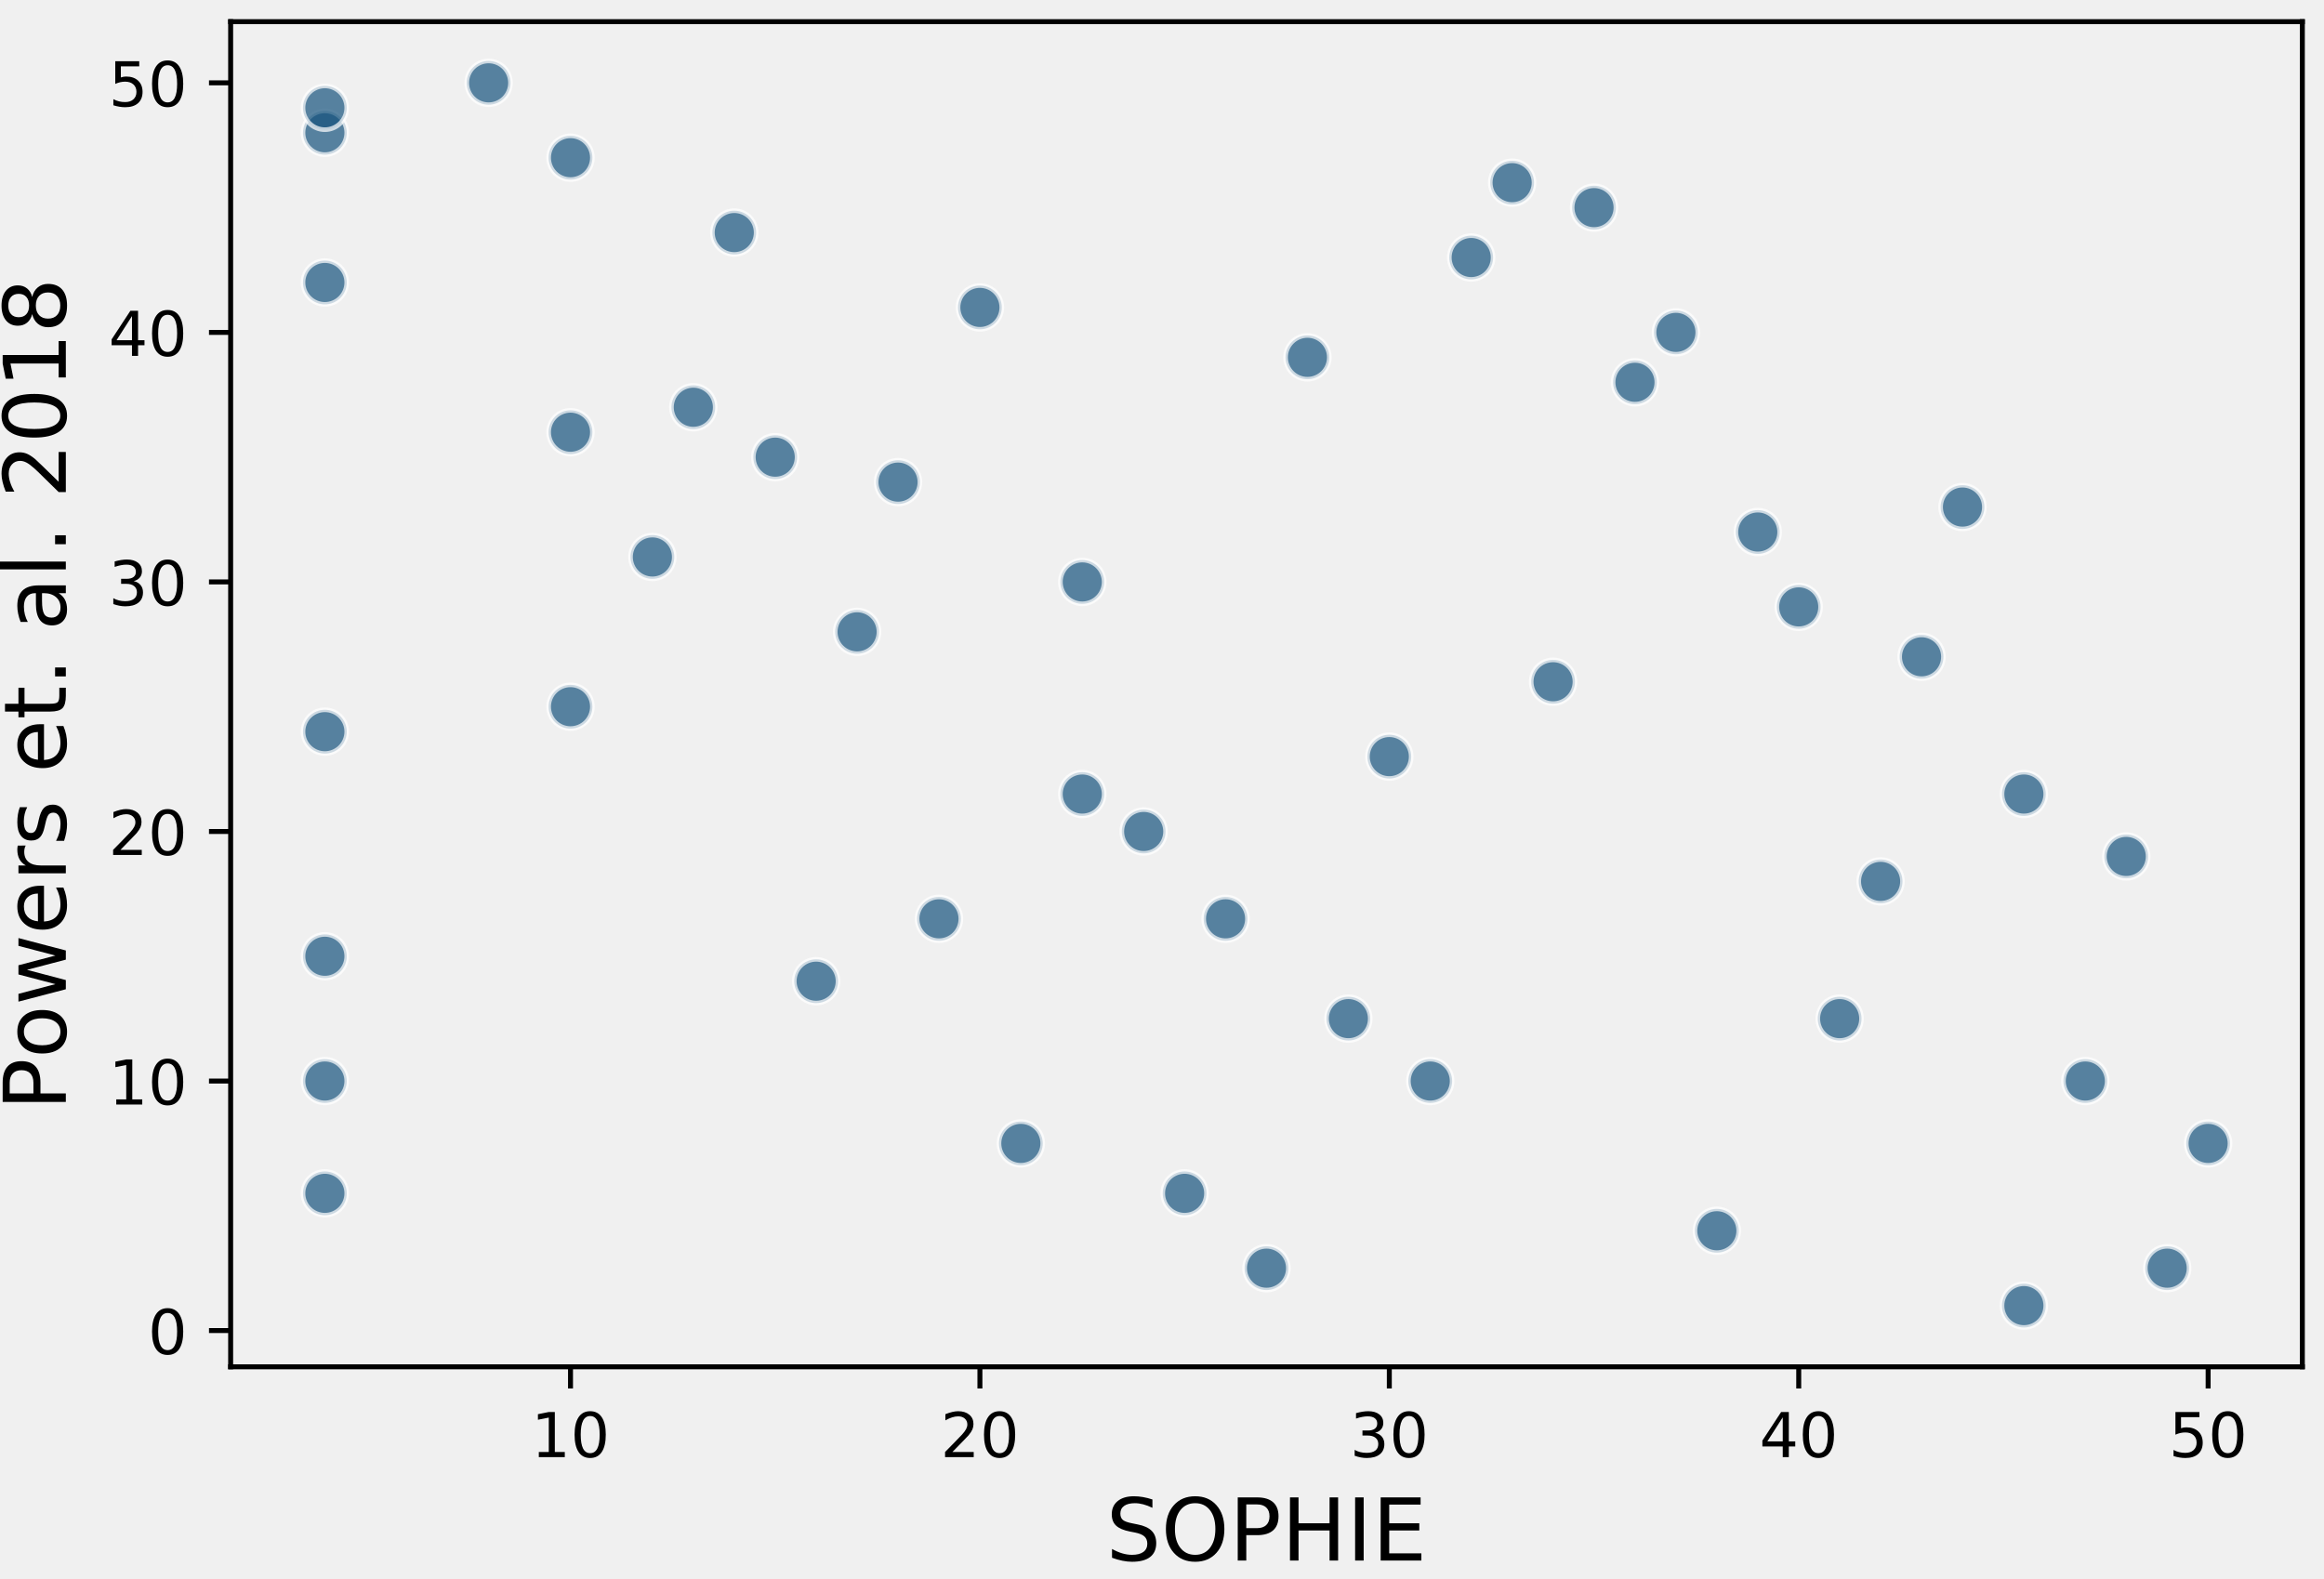
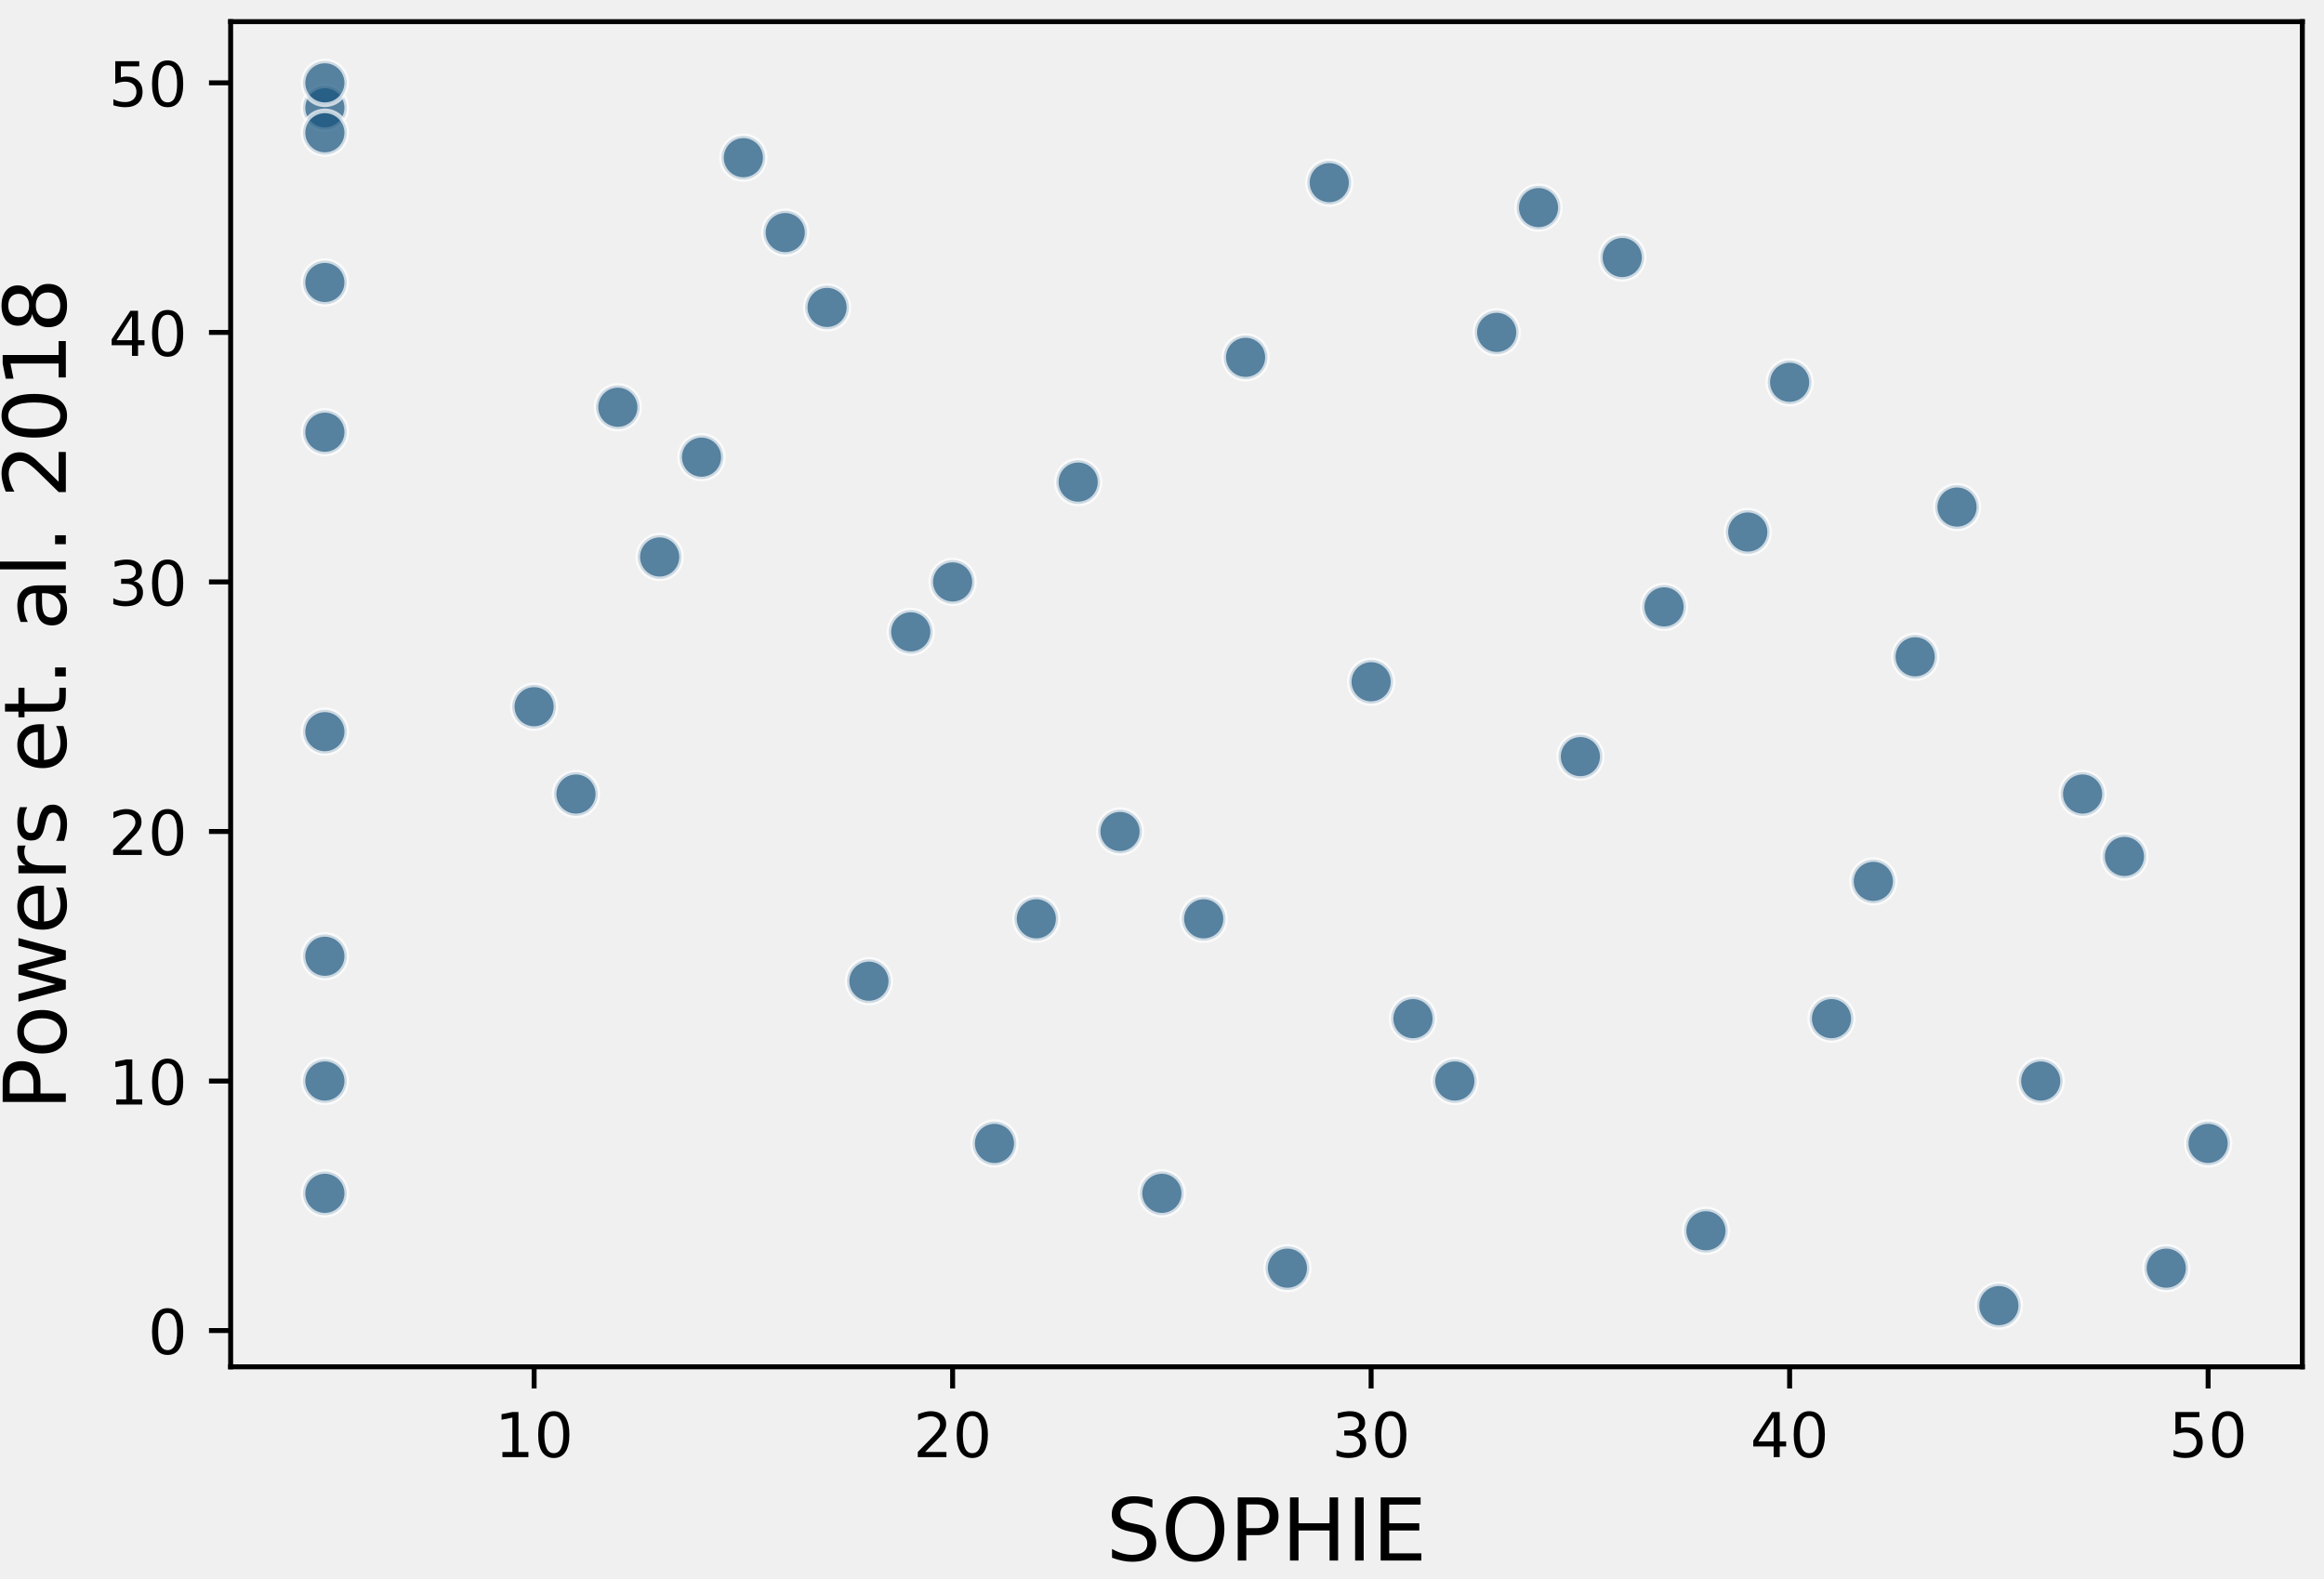
<svg xmlns="http://www.w3.org/2000/svg" xmlns:xlink="http://www.w3.org/1999/xlink" height="255.167pt" version="1.1" viewBox="0 0 375.574 255.167" width="375.574pt">
  <defs>
    <style type="text/css">
*{stroke-linecap:butt;stroke-linejoin:round;}
  </style>
  </defs>
  <g id="figure_1">
    <g id="patch_1">
      <path d="M 0 255.167  L 375.574 255.167  L 375.574 0  L 0 0  z " style="fill:none;" />
    </g>
    <g id="axes_1">
      <g id="patch_2">
        <path d="M 37.274 220.94  L 372.074 220.94  L 372.074 3.5  L 37.274 3.5  z " style="fill:none;" />
      </g>
      <g id="PathCollection_1">
        <defs>
-           <path d="M 0 3.536  C 0.938 3.536 1.837 3.163 2.5 2.5  C 3.163 1.837 3.536 0.938 3.536 0  C 3.536 -0.938 3.163 -1.837 2.5 -2.5  C 1.837 -3.163 0.938 -3.536 0 -3.536  C -0.938 -3.536 -1.837 -3.163 -2.5 -2.5  C -3.163 -1.837 -3.536 -0.938 -3.536 0  C -3.536 0.938 -3.163 1.837 -2.5 2.5  C -1.837 3.163 -0.938 3.536 0 3.536  z " id="mcd44631420" style="stroke:#ffffff;stroke-opacity:0.7;stroke-width:0.75;" />
+           <path d="M 0 3.536  C 0.938 3.536 1.837 3.163 2.5 2.5  C 3.163 1.837 3.536 0.938 3.536 0  C 3.536 -0.938 3.163 -1.837 2.5 -2.5  C 1.837 -3.163 0.938 -3.536 0 -3.536  C -0.938 -3.536 -1.837 -3.163 -2.5 -2.5  C -3.163 -1.837 -3.536 -0.938 -3.536 0  C -3.536 0.938 -3.163 1.837 -2.5 2.5  C -1.837 3.163 -0.938 3.536 0 3.536  z " id="m83c91ac71d" style="stroke:#ffffff;stroke-opacity:0.7;stroke-width:0.75;" />
        </defs>
-         <g clip-path="url(#p32f33449b8)">
-           <use style="fill:#15527d;fill-opacity:0.7;stroke:#ffffff;stroke-opacity:0.7;stroke-width:0.75;" x="158.361" xlink:href="#mcd44631420" y="49.695" />
-           <use style="fill:#15527d;fill-opacity:0.7;stroke:#ffffff;stroke-opacity:0.7;stroke-width:0.75;" x="211.291" xlink:href="#mcd44631420" y="57.763" />
-           <use style="fill:#15527d;fill-opacity:0.7;stroke:#ffffff;stroke-opacity:0.7;stroke-width:0.75;" x="52.5" xlink:href="#mcd44631420" y="21.459" />
-           <use style="fill:#15527d;fill-opacity:0.7;stroke:#ffffff;stroke-opacity:0.7;stroke-width:0.75;" x="244.372" xlink:href="#mcd44631420" y="29.526" />
-           <use style="fill:#15527d;fill-opacity:0.7;stroke:#ffffff;stroke-opacity:0.7;stroke-width:0.75;" x="191.442" xlink:href="#mcd44631420" y="192.897" />
-           <use style="fill:#15527d;fill-opacity:0.7;stroke:#ffffff;stroke-opacity:0.7;stroke-width:0.75;" x="131.895" xlink:href="#mcd44631420" y="158.609" />
-           <use style="fill:#15527d;fill-opacity:0.7;stroke:#ffffff;stroke-opacity:0.7;stroke-width:0.75;" x="52.5" xlink:href="#mcd44631420" y="45.662" />
-           <use style="fill:#15527d;fill-opacity:0.7;stroke:#ffffff;stroke-opacity:0.7;stroke-width:0.75;" x="277.453" xlink:href="#mcd44631420" y="198.948" />
-           <use style="fill:#15527d;fill-opacity:0.7;stroke:#ffffff;stroke-opacity:0.7;stroke-width:0.75;" x="327.075" xlink:href="#mcd44631420" y="211.049" />
-           <use style="fill:#15527d;fill-opacity:0.7;stroke:#ffffff;stroke-opacity:0.7;stroke-width:0.75;" x="164.977" xlink:href="#mcd44631420" y="184.829" />
-           <use style="fill:#15527d;fill-opacity:0.7;stroke:#ffffff;stroke-opacity:0.7;stroke-width:0.75;" x="284.07" xlink:href="#mcd44631420" y="86" />
-           <use style="fill:#15527d;fill-opacity:0.7;stroke:#ffffff;stroke-opacity:0.7;stroke-width:0.75;" x="264.221" xlink:href="#mcd44631420" y="61.797" />
-           <use style="fill:#15527d;fill-opacity:0.7;stroke:#ffffff;stroke-opacity:0.7;stroke-width:0.75;" x="52.5" xlink:href="#mcd44631420" y="17.425" />
-           <use style="fill:#15527d;fill-opacity:0.7;stroke:#ffffff;stroke-opacity:0.7;stroke-width:0.75;" x="250.988" xlink:href="#mcd44631420" y="110.203" />
-           <use style="fill:#15527d;fill-opacity:0.7;stroke:#ffffff;stroke-opacity:0.7;stroke-width:0.75;" x="231.139" xlink:href="#mcd44631420" y="174.745" />
-           <use style="fill:#15527d;fill-opacity:0.7;stroke:#ffffff;stroke-opacity:0.7;stroke-width:0.75;" x="224.523" xlink:href="#mcd44631420" y="122.305" />
-           <use style="fill:#15527d;fill-opacity:0.7;stroke:#ffffff;stroke-opacity:0.7;stroke-width:0.75;" x="337" xlink:href="#mcd44631420" y="174.745" />
-           <use style="fill:#15527d;fill-opacity:0.7;stroke:#ffffff;stroke-opacity:0.7;stroke-width:0.75;" x="303.918" xlink:href="#mcd44631420" y="142.474" />
-           <use style="fill:#15527d;fill-opacity:0.7;stroke:#ffffff;stroke-opacity:0.7;stroke-width:0.75;" x="105.43" xlink:href="#mcd44631420" y="90.034" />
-           <use style="fill:#15527d;fill-opacity:0.7;stroke:#ffffff;stroke-opacity:0.7;stroke-width:0.75;" x="310.535" xlink:href="#mcd44631420" y="106.169" />
-           <use style="fill:#15527d;fill-opacity:0.7;stroke:#ffffff;stroke-opacity:0.7;stroke-width:0.75;" x="92.198" xlink:href="#mcd44631420" y="114.237" />
-           <use style="fill:#15527d;fill-opacity:0.7;stroke:#ffffff;stroke-opacity:0.7;stroke-width:0.75;" x="52.5" xlink:href="#mcd44631420" y="192.897" />
-           <use style="fill:#15527d;fill-opacity:0.7;stroke:#ffffff;stroke-opacity:0.7;stroke-width:0.75;" x="174.901" xlink:href="#mcd44631420" y="94.068" />
-           <use style="fill:#15527d;fill-opacity:0.7;stroke:#ffffff;stroke-opacity:0.7;stroke-width:0.75;" x="270.837" xlink:href="#mcd44631420" y="53.729" />
-           <use style="fill:#15527d;fill-opacity:0.7;stroke:#ffffff;stroke-opacity:0.7;stroke-width:0.75;" x="204.674" xlink:href="#mcd44631420" y="204.998" />
-           <use style="fill:#15527d;fill-opacity:0.7;stroke:#ffffff;stroke-opacity:0.7;stroke-width:0.75;" x="52.5" xlink:href="#mcd44631420" y="154.575" />
-           <use style="fill:#15527d;fill-opacity:0.7;stroke:#ffffff;stroke-opacity:0.7;stroke-width:0.75;" x="52.5" xlink:href="#mcd44631420" y="118.271" />
-           <use style="fill:#15527d;fill-opacity:0.7;stroke:#ffffff;stroke-opacity:0.7;stroke-width:0.75;" x="343.616" xlink:href="#mcd44631420" y="138.44" />
-           <use style="fill:#15527d;fill-opacity:0.7;stroke:#ffffff;stroke-opacity:0.7;stroke-width:0.75;" x="112.047" xlink:href="#mcd44631420" y="65.831" />
-           <use style="fill:#15527d;fill-opacity:0.7;stroke:#ffffff;stroke-opacity:0.7;stroke-width:0.75;" x="297.302" xlink:href="#mcd44631420" y="164.66" />
-           <use style="fill:#15527d;fill-opacity:0.7;stroke:#ffffff;stroke-opacity:0.7;stroke-width:0.75;" x="327.075" xlink:href="#mcd44631420" y="128.355" />
-           <use style="fill:#15527d;fill-opacity:0.7;stroke:#ffffff;stroke-opacity:0.7;stroke-width:0.75;" x="151.744" xlink:href="#mcd44631420" y="148.525" />
-           <use style="fill:#15527d;fill-opacity:0.7;stroke:#ffffff;stroke-opacity:0.7;stroke-width:0.75;" x="237.756" xlink:href="#mcd44631420" y="41.628" />
-           <use style="fill:#15527d;fill-opacity:0.7;stroke:#ffffff;stroke-opacity:0.7;stroke-width:0.75;" x="350.232" xlink:href="#mcd44631420" y="204.998" />
-           <use style="fill:#15527d;fill-opacity:0.7;stroke:#ffffff;stroke-opacity:0.7;stroke-width:0.75;" x="138.512" xlink:href="#mcd44631420" y="102.135" />
-           <use style="fill:#15527d;fill-opacity:0.7;stroke:#ffffff;stroke-opacity:0.7;stroke-width:0.75;" x="174.901" xlink:href="#mcd44631420" y="128.355" />
-           <use style="fill:#15527d;fill-opacity:0.7;stroke:#ffffff;stroke-opacity:0.7;stroke-width:0.75;" x="356.849" xlink:href="#mcd44631420" y="184.829" />
-           <use style="fill:#15527d;fill-opacity:0.7;stroke:#ffffff;stroke-opacity:0.7;stroke-width:0.75;" x="52.5" xlink:href="#mcd44631420" y="174.745" />
-           <use style="fill:#15527d;fill-opacity:0.7;stroke:#ffffff;stroke-opacity:0.7;stroke-width:0.75;" x="125.279" xlink:href="#mcd44631420" y="73.898" />
-           <use style="fill:#15527d;fill-opacity:0.7;stroke:#ffffff;stroke-opacity:0.7;stroke-width:0.75;" x="290.686" xlink:href="#mcd44631420" y="98.102" />
-           <use style="fill:#15527d;fill-opacity:0.7;stroke:#ffffff;stroke-opacity:0.7;stroke-width:0.75;" x="198.058" xlink:href="#mcd44631420" y="148.525" />
-           <use style="fill:#15527d;fill-opacity:0.7;stroke:#ffffff;stroke-opacity:0.7;stroke-width:0.75;" x="145.128" xlink:href="#mcd44631420" y="77.932" />
-           <use style="fill:#15527d;fill-opacity:0.7;stroke:#ffffff;stroke-opacity:0.7;stroke-width:0.75;" x="92.198" xlink:href="#mcd44631420" y="25.492" />
-           <use style="fill:#15527d;fill-opacity:0.7;stroke:#ffffff;stroke-opacity:0.7;stroke-width:0.75;" x="184.826" xlink:href="#mcd44631420" y="134.406" />
-           <use style="fill:#15527d;fill-opacity:0.7;stroke:#ffffff;stroke-opacity:0.7;stroke-width:0.75;" x="217.907" xlink:href="#mcd44631420" y="164.66" />
-           <use style="fill:#15527d;fill-opacity:0.7;stroke:#ffffff;stroke-opacity:0.7;stroke-width:0.75;" x="92.198" xlink:href="#mcd44631420" y="69.865" />
-           <use style="fill:#15527d;fill-opacity:0.7;stroke:#ffffff;stroke-opacity:0.7;stroke-width:0.75;" x="118.663" xlink:href="#mcd44631420" y="37.594" />
-           <use style="fill:#15527d;fill-opacity:0.7;stroke:#ffffff;stroke-opacity:0.7;stroke-width:0.75;" x="317.151" xlink:href="#mcd44631420" y="81.966" />
-           <use style="fill:#15527d;fill-opacity:0.7;stroke:#ffffff;stroke-opacity:0.7;stroke-width:0.75;" x="78.965" xlink:href="#mcd44631420" y="13.391" />
-           <use style="fill:#15527d;fill-opacity:0.7;stroke:#ffffff;stroke-opacity:0.7;stroke-width:0.75;" x="257.605" xlink:href="#mcd44631420" y="33.56" />
+         <g clip-path="url(#pe8de356378)">
+           <use style="fill:#15527d;fill-opacity:0.7;stroke:#ffffff;stroke-opacity:0.7;stroke-width:0.75;" x="113.37" xlink:href="#m83c91ac71d" y="73.898" />
+           <use style="fill:#15527d;fill-opacity:0.7;stroke:#ffffff;stroke-opacity:0.7;stroke-width:0.75;" x="262.162" xlink:href="#m83c91ac71d" y="41.628" />
+           <use style="fill:#15527d;fill-opacity:0.7;stroke:#ffffff;stroke-opacity:0.7;stroke-width:0.75;" x="52.5" xlink:href="#m83c91ac71d" y="154.575" />
+           <use style="fill:#15527d;fill-opacity:0.7;stroke:#ffffff;stroke-opacity:0.7;stroke-width:0.75;" x="356.848" xlink:href="#m83c91ac71d" y="184.829" />
+           <use style="fill:#15527d;fill-opacity:0.7;stroke:#ffffff;stroke-opacity:0.7;stroke-width:0.75;" x="194.529" xlink:href="#m83c91ac71d" y="148.525" />
+           <use style="fill:#15527d;fill-opacity:0.7;stroke:#ffffff;stroke-opacity:0.7;stroke-width:0.75;" x="316.269" xlink:href="#m83c91ac71d" y="81.966" />
+           <use style="fill:#15527d;fill-opacity:0.7;stroke:#ffffff;stroke-opacity:0.7;stroke-width:0.75;" x="309.505" xlink:href="#m83c91ac71d" y="106.169" />
+           <use style="fill:#15527d;fill-opacity:0.7;stroke:#ffffff;stroke-opacity:0.7;stroke-width:0.75;" x="52.5" xlink:href="#m83c91ac71d" y="17.425" />
+           <use style="fill:#15527d;fill-opacity:0.7;stroke:#ffffff;stroke-opacity:0.7;stroke-width:0.75;" x="235.109" xlink:href="#m83c91ac71d" y="174.745" />
+           <use style="fill:#15527d;fill-opacity:0.7;stroke:#ffffff;stroke-opacity:0.7;stroke-width:0.75;" x="208.056" xlink:href="#m83c91ac71d" y="204.998" />
+           <use style="fill:#15527d;fill-opacity:0.7;stroke:#ffffff;stroke-opacity:0.7;stroke-width:0.75;" x="133.66" xlink:href="#m83c91ac71d" y="49.695" />
+           <use style="fill:#15527d;fill-opacity:0.7;stroke:#ffffff;stroke-opacity:0.7;stroke-width:0.75;" x="167.476" xlink:href="#m83c91ac71d" y="148.525" />
+           <use style="fill:#15527d;fill-opacity:0.7;stroke:#ffffff;stroke-opacity:0.7;stroke-width:0.75;" x="52.5" xlink:href="#m83c91ac71d" y="192.897" />
+           <use style="fill:#15527d;fill-opacity:0.7;stroke:#ffffff;stroke-opacity:0.7;stroke-width:0.75;" x="228.346" xlink:href="#m83c91ac71d" y="164.66" />
+           <use style="fill:#15527d;fill-opacity:0.7;stroke:#ffffff;stroke-opacity:0.7;stroke-width:0.75;" x="187.766" xlink:href="#m83c91ac71d" y="192.897" />
+           <use style="fill:#15527d;fill-opacity:0.7;stroke:#ffffff;stroke-opacity:0.7;stroke-width:0.75;" x="221.583" xlink:href="#m83c91ac71d" y="110.203" />
+           <use style="fill:#15527d;fill-opacity:0.7;stroke:#ffffff;stroke-opacity:0.7;stroke-width:0.75;" x="289.215" xlink:href="#m83c91ac71d" y="61.797" />
+           <use style="fill:#15527d;fill-opacity:0.7;stroke:#ffffff;stroke-opacity:0.7;stroke-width:0.75;" x="147.186" xlink:href="#m83c91ac71d" y="102.135" />
+           <use style="fill:#15527d;fill-opacity:0.7;stroke:#ffffff;stroke-opacity:0.7;stroke-width:0.75;" x="248.636" xlink:href="#m83c91ac71d" y="33.56" />
+           <use style="fill:#15527d;fill-opacity:0.7;stroke:#ffffff;stroke-opacity:0.7;stroke-width:0.75;" x="343.322" xlink:href="#m83c91ac71d" y="138.44" />
+           <use style="fill:#15527d;fill-opacity:0.7;stroke:#ffffff;stroke-opacity:0.7;stroke-width:0.75;" x="350.085" xlink:href="#m83c91ac71d" y="204.998" />
+           <use style="fill:#15527d;fill-opacity:0.7;stroke:#ffffff;stroke-opacity:0.7;stroke-width:0.75;" x="302.742" xlink:href="#m83c91ac71d" y="142.474" />
+           <use style="fill:#15527d;fill-opacity:0.7;stroke:#ffffff;stroke-opacity:0.7;stroke-width:0.75;" x="336.558" xlink:href="#m83c91ac71d" y="128.355" />
+           <use style="fill:#15527d;fill-opacity:0.7;stroke:#ffffff;stroke-opacity:0.7;stroke-width:0.75;" x="52.5" xlink:href="#m83c91ac71d" y="45.662" />
+           <use style="fill:#15527d;fill-opacity:0.7;stroke:#ffffff;stroke-opacity:0.7;stroke-width:0.75;" x="52.5" xlink:href="#m83c91ac71d" y="69.865" />
+           <use style="fill:#15527d;fill-opacity:0.7;stroke:#ffffff;stroke-opacity:0.7;stroke-width:0.75;" x="323.032" xlink:href="#m83c91ac71d" y="211.049" />
+           <use style="fill:#15527d;fill-opacity:0.7;stroke:#ffffff;stroke-opacity:0.7;stroke-width:0.75;" x="329.795" xlink:href="#m83c91ac71d" y="174.745" />
+           <use style="fill:#15527d;fill-opacity:0.7;stroke:#ffffff;stroke-opacity:0.7;stroke-width:0.75;" x="120.133" xlink:href="#m83c91ac71d" y="25.492" />
+           <use style="fill:#15527d;fill-opacity:0.7;stroke:#ffffff;stroke-opacity:0.7;stroke-width:0.75;" x="52.5" xlink:href="#m83c91ac71d" y="21.459" />
+           <use style="fill:#15527d;fill-opacity:0.7;stroke:#ffffff;stroke-opacity:0.7;stroke-width:0.75;" x="181.003" xlink:href="#m83c91ac71d" y="134.406" />
+           <use style="fill:#15527d;fill-opacity:0.7;stroke:#ffffff;stroke-opacity:0.7;stroke-width:0.75;" x="268.926" xlink:href="#m83c91ac71d" y="98.102" />
+           <use style="fill:#15527d;fill-opacity:0.7;stroke:#ffffff;stroke-opacity:0.7;stroke-width:0.75;" x="174.24" xlink:href="#m83c91ac71d" y="77.932" />
+           <use style="fill:#15527d;fill-opacity:0.7;stroke:#ffffff;stroke-opacity:0.7;stroke-width:0.75;" x="255.399" xlink:href="#m83c91ac71d" y="122.305" />
+           <use style="fill:#15527d;fill-opacity:0.7;stroke:#ffffff;stroke-opacity:0.7;stroke-width:0.75;" x="52.5" xlink:href="#m83c91ac71d" y="174.745" />
+           <use style="fill:#15527d;fill-opacity:0.7;stroke:#ffffff;stroke-opacity:0.7;stroke-width:0.75;" x="106.607" xlink:href="#m83c91ac71d" y="90.034" />
+           <use style="fill:#15527d;fill-opacity:0.7;stroke:#ffffff;stroke-opacity:0.7;stroke-width:0.75;" x="52.5" xlink:href="#m83c91ac71d" y="118.271" />
+           <use style="fill:#15527d;fill-opacity:0.7;stroke:#ffffff;stroke-opacity:0.7;stroke-width:0.75;" x="153.95" xlink:href="#m83c91ac71d" y="94.068" />
+           <use style="fill:#15527d;fill-opacity:0.7;stroke:#ffffff;stroke-opacity:0.7;stroke-width:0.75;" x="214.819" xlink:href="#m83c91ac71d" y="29.526" />
+           <use style="fill:#15527d;fill-opacity:0.7;stroke:#ffffff;stroke-opacity:0.7;stroke-width:0.75;" x="282.452" xlink:href="#m83c91ac71d" y="86" />
+           <use style="fill:#15527d;fill-opacity:0.7;stroke:#ffffff;stroke-opacity:0.7;stroke-width:0.75;" x="140.423" xlink:href="#m83c91ac71d" y="158.609" />
+           <use style="fill:#15527d;fill-opacity:0.7;stroke:#ffffff;stroke-opacity:0.7;stroke-width:0.75;" x="295.979" xlink:href="#m83c91ac71d" y="164.66" />
+           <use style="fill:#15527d;fill-opacity:0.7;stroke:#ffffff;stroke-opacity:0.7;stroke-width:0.75;" x="86.317" xlink:href="#m83c91ac71d" y="114.237" />
+           <use style="fill:#15527d;fill-opacity:0.7;stroke:#ffffff;stroke-opacity:0.7;stroke-width:0.75;" x="201.293" xlink:href="#m83c91ac71d" y="57.763" />
+           <use style="fill:#15527d;fill-opacity:0.7;stroke:#ffffff;stroke-opacity:0.7;stroke-width:0.75;" x="275.689" xlink:href="#m83c91ac71d" y="198.948" />
+           <use style="fill:#15527d;fill-opacity:0.7;stroke:#ffffff;stroke-opacity:0.7;stroke-width:0.75;" x="99.843" xlink:href="#m83c91ac71d" y="65.831" />
+           <use style="fill:#15527d;fill-opacity:0.7;stroke:#ffffff;stroke-opacity:0.7;stroke-width:0.75;" x="126.897" xlink:href="#m83c91ac71d" y="37.594" />
+           <use style="fill:#15527d;fill-opacity:0.7;stroke:#ffffff;stroke-opacity:0.7;stroke-width:0.75;" x="93.08" xlink:href="#m83c91ac71d" y="128.355" />
+           <use style="fill:#15527d;fill-opacity:0.7;stroke:#ffffff;stroke-opacity:0.7;stroke-width:0.75;" x="241.872" xlink:href="#m83c91ac71d" y="53.729" />
+           <use style="fill:#15527d;fill-opacity:0.7;stroke:#ffffff;stroke-opacity:0.7;stroke-width:0.75;" x="52.5" xlink:href="#m83c91ac71d" y="13.391" />
+           <use style="fill:#15527d;fill-opacity:0.7;stroke:#ffffff;stroke-opacity:0.7;stroke-width:0.75;" x="160.713" xlink:href="#m83c91ac71d" y="184.829" />
        </g>
      </g>
      <g id="matplotlib.axis_1">
        <g id="xtick_1">
          <g id="line2d_1">
            <defs>
-               <path d="M 0 0  L 0 3.5  " id="mfdf45609dd" style="stroke:#000000;stroke-width:0.8;" />
-             </defs>
-             <g>
-               <use style="stroke:#000000;stroke-width:0.8;" x="92.198" xlink:href="#mfdf45609dd" y="220.94" />
+               <path d="M 0 0  L 0 3.5  " id="me7a5396b31" style="stroke:#000000;stroke-width:0.8;" />
+             </defs>
+             <g>
+               <use style="stroke:#000000;stroke-width:0.8;" x="86.317" xlink:href="#me7a5396b31" y="220.94" />
            </g>
          </g>
          <g id="text_1">
            <defs>
              <path d="M 12.406 8.297  L 28.516 8.297  L 28.516 63.922  L 10.984 60.406  L 10.984 69.391  L 28.422 72.906  L 38.281 72.906  L 38.281 8.297  L 54.391 8.297  L 54.391 0  L 12.406 0  z " id="DejaVuSans-49" />
              <path d="M 31.781 66.406  Q 24.172 66.406 20.328 58.906  Q 16.5 51.422 16.5 36.375  Q 16.5 21.391 20.328 13.891  Q 24.172 6.391 31.781 6.391  Q 39.453 6.391 43.281 13.891  Q 47.125 21.391 47.125 36.375  Q 47.125 51.422 43.281 58.906  Q 39.453 66.406 31.781 66.406  z M 31.781 74.219  Q 44.047 74.219 50.516 64.516  Q 56.984 54.828 56.984 36.375  Q 56.984 17.969 50.516 8.266  Q 44.047 -1.422 31.781 -1.422  Q 19.531 -1.422 13.062 8.266  Q 6.594 17.969 6.594 36.375  Q 6.594 54.828 13.062 64.516  Q 19.531 74.219 31.781 74.219  z " id="DejaVuSans-48" />
            </defs>
-             <g transform="translate(85.83534 235.5384)scale(0.1 -0.1)">
+             <g transform="translate(79.95435 235.5384)scale(0.1 -0.1)">
              <use xlink:href="#DejaVuSans-49" />
              <use x="63.623" xlink:href="#DejaVuSans-48" />
            </g>
          </g>
        </g>
        <g id="xtick_2">
          <g id="line2d_2">
            <g>
-               <use style="stroke:#000000;stroke-width:0.8;" x="158.361" xlink:href="#mfdf45609dd" y="220.94" />
+               <use style="stroke:#000000;stroke-width:0.8;" x="153.95" xlink:href="#me7a5396b31" y="220.94" />
            </g>
          </g>
          <g id="text_2">
            <defs>
              <path d="M 19.188 8.297  L 53.609 8.297  L 53.609 0  L 7.328 0  L 7.328 8.297  Q 12.938 14.109 22.625 23.891  Q 32.328 33.688 34.812 36.531  Q 39.547 41.844 41.422 45.531  Q 43.312 49.219 43.312 52.781  Q 43.312 58.594 39.234 62.25  Q 35.156 65.922 28.609 65.922  Q 23.969 65.922 18.812 64.312  Q 13.672 62.703 7.812 59.422  L 7.812 69.391  Q 13.766 71.781 18.938 73  Q 24.125 74.219 28.422 74.219  Q 39.75 74.219 46.484 68.547  Q 53.219 62.891 53.219 53.422  Q 53.219 48.922 51.531 44.891  Q 49.859 40.875 45.406 35.406  Q 44.188 33.984 37.641 27.219  Q 31.109 20.453 19.188 8.297  z " id="DejaVuSans-50" />
            </defs>
-             <g transform="translate(151.998 235.5384)scale(0.1 -0.1)">
+             <g transform="translate(147.5872 235.5384)scale(0.1 -0.1)">
              <use xlink:href="#DejaVuSans-50" />
              <use x="63.623" xlink:href="#DejaVuSans-48" />
            </g>
          </g>
        </g>
        <g id="xtick_3">
          <g id="line2d_3">
            <g>
-               <use style="stroke:#000000;stroke-width:0.8;" x="224.523" xlink:href="#mfdf45609dd" y="220.94" />
+               <use style="stroke:#000000;stroke-width:0.8;" x="221.583" xlink:href="#me7a5396b31" y="220.94" />
            </g>
          </g>
          <g id="text_3">
            <defs>
              <path d="M 40.578 39.312  Q 47.656 37.797 51.625 33  Q 55.609 28.219 55.609 21.188  Q 55.609 10.406 48.188 4.484  Q 40.766 -1.422 27.094 -1.422  Q 22.516 -1.422 17.656 -0.516  Q 12.797 0.391 7.625 2.203  L 7.625 11.719  Q 11.719 9.328 16.594 8.109  Q 21.484 6.891 26.812 6.891  Q 36.078 6.891 40.938 10.547  Q 45.797 14.203 45.797 21.188  Q 45.797 27.641 41.281 31.266  Q 36.766 34.906 28.719 34.906  L 20.219 34.906  L 20.219 43.016  L 29.109 43.016  Q 36.375 43.016 40.234 45.922  Q 44.094 48.828 44.094 54.297  Q 44.094 59.906 40.109 62.906  Q 36.141 65.922 28.719 65.922  Q 24.656 65.922 20.016 65.031  Q 15.375 64.156 9.812 62.312  L 9.812 71.094  Q 15.438 72.656 20.344 73.438  Q 25.25 74.219 29.594 74.219  Q 40.828 74.219 47.359 69.109  Q 53.906 64.016 53.906 55.328  Q 53.906 49.266 50.438 45.094  Q 46.969 40.922 40.578 39.312  z " id="DejaVuSans-51" />
            </defs>
-             <g transform="translate(218.1607 235.5384)scale(0.1 -0.1)">
+             <g transform="translate(215.2201 235.5384)scale(0.1 -0.1)">
              <use xlink:href="#DejaVuSans-51" />
              <use x="63.623" xlink:href="#DejaVuSans-48" />
            </g>
          </g>
        </g>
        <g id="xtick_4">
          <g id="line2d_4">
            <g>
-               <use style="stroke:#000000;stroke-width:0.8;" x="290.686" xlink:href="#mfdf45609dd" y="220.94" />
+               <use style="stroke:#000000;stroke-width:0.8;" x="289.215" xlink:href="#me7a5396b31" y="220.94" />
            </g>
          </g>
          <g id="text_4">
            <defs>
              <path d="M 37.797 64.312  L 12.891 25.391  L 37.797 25.391  z M 35.203 72.906  L 47.609 72.906  L 47.609 25.391  L 58.016 25.391  L 58.016 17.188  L 47.609 17.188  L 47.609 0  L 37.797 0  L 37.797 17.188  L 4.891 17.188  L 4.891 26.703  z " id="DejaVuSans-52" />
            </defs>
-             <g transform="translate(284.3233 235.5384)scale(0.1 -0.1)">
+             <g transform="translate(282.853 235.5384)scale(0.1 -0.1)">
              <use xlink:href="#DejaVuSans-52" />
              <use x="63.623" xlink:href="#DejaVuSans-48" />
            </g>
          </g>
        </g>
        <g id="xtick_5">
          <g id="line2d_5">
            <g>
-               <use style="stroke:#000000;stroke-width:0.8;" x="356.849" xlink:href="#mfdf45609dd" y="220.94" />
+               <use style="stroke:#000000;stroke-width:0.8;" x="356.848" xlink:href="#me7a5396b31" y="220.94" />
            </g>
          </g>
          <g id="text_5">
            <defs>
              <path d="M 10.797 72.906  L 49.516 72.906  L 49.516 64.594  L 19.828 64.594  L 19.828 46.734  Q 21.969 47.469 24.109 47.828  Q 26.266 48.188 28.422 48.188  Q 40.625 48.188 47.75 41.5  Q 54.891 34.812 54.891 23.391  Q 54.891 11.625 47.562 5.094  Q 40.234 -1.422 26.906 -1.422  Q 22.312 -1.422 17.547 -0.641  Q 12.797 0.141 7.719 1.703  L 7.719 11.625  Q 12.109 9.234 16.797 8.062  Q 21.484 6.891 26.703 6.891  Q 35.156 6.891 40.078 11.328  Q 45.016 15.766 45.016 23.391  Q 45.016 31 40.078 35.438  Q 35.156 39.891 26.703 39.891  Q 22.75 39.891 18.812 39.016  Q 14.891 38.141 10.797 36.281  z " id="DejaVuSans-53" />
            </defs>
-             <g transform="translate(350.486 235.5384)scale(0.1 -0.1)">
+             <g transform="translate(350.4858 235.5384)scale(0.1 -0.1)">
              <use xlink:href="#DejaVuSans-53" />
              <use x="63.623" xlink:href="#DejaVuSans-48" />
            </g>
          </g>
        </g>
        <g id="text_6">
          <defs>
            <path d="M 53.516 70.516  L 53.516 60.891  Q 47.906 63.578 42.922 64.891  Q 37.938 66.219 33.297 66.219  Q 25.25 66.219 20.875 63.094  Q 16.5 59.969 16.5 54.203  Q 16.5 49.359 19.406 46.891  Q 22.312 44.438 30.422 42.922  L 36.375 41.703  Q 47.406 39.594 52.656 34.297  Q 57.906 29 57.906 20.125  Q 57.906 9.516 50.797 4.047  Q 43.703 -1.422 29.984 -1.422  Q 24.812 -1.422 18.969 -0.25  Q 13.141 0.922 6.891 3.219  L 6.891 13.375  Q 12.891 10.016 18.656 8.297  Q 24.422 6.594 29.984 6.594  Q 38.422 6.594 43.016 9.906  Q 47.609 13.234 47.609 19.391  Q 47.609 24.75 44.312 27.781  Q 41.016 30.812 33.5 32.328  L 27.484 33.5  Q 16.453 35.688 11.516 40.375  Q 6.594 45.062 6.594 53.422  Q 6.594 63.094 13.406 68.656  Q 20.219 74.219 32.172 74.219  Q 37.312 74.219 42.625 73.281  Q 47.953 72.359 53.516 70.516  z " id="DejaVuSans-83" />
            <path d="M 39.406 66.219  Q 28.656 66.219 22.328 58.203  Q 16.016 50.203 16.016 36.375  Q 16.016 22.609 22.328 14.594  Q 28.656 6.594 39.406 6.594  Q 50.141 6.594 56.422 14.594  Q 62.703 22.609 62.703 36.375  Q 62.703 50.203 56.422 58.203  Q 50.141 66.219 39.406 66.219  z M 39.406 74.219  Q 54.734 74.219 63.906 63.938  Q 73.094 53.656 73.094 36.375  Q 73.094 19.141 63.906 8.859  Q 54.734 -1.422 39.406 -1.422  Q 24.031 -1.422 14.812 8.828  Q 5.609 19.094 5.609 36.375  Q 5.609 53.656 14.812 63.938  Q 24.031 74.219 39.406 74.219  z " id="DejaVuSans-79" />
            <path d="M 19.672 64.797  L 19.672 37.406  L 32.078 37.406  Q 38.969 37.406 42.719 40.969  Q 46.484 44.531 46.484 51.125  Q 46.484 57.672 42.719 61.234  Q 38.969 64.797 32.078 64.797  z M 9.812 72.906  L 32.078 72.906  Q 44.344 72.906 50.609 67.359  Q 56.891 61.812 56.891 51.125  Q 56.891 40.328 50.609 34.812  Q 44.344 29.297 32.078 29.297  L 19.672 29.297  L 19.672 0  L 9.812 0  z " id="DejaVuSans-80" />
            <path d="M 9.812 72.906  L 19.672 72.906  L 19.672 43.016  L 55.516 43.016  L 55.516 72.906  L 65.375 72.906  L 65.375 0  L 55.516 0  L 55.516 34.719  L 19.672 34.719  L 19.672 0  L 9.812 0  z " id="DejaVuSans-72" />
            <path d="M 9.812 72.906  L 19.672 72.906  L 19.672 0  L 9.812 0  z " id="DejaVuSans-73" />
            <path d="M 9.812 72.906  L 55.906 72.906  L 55.906 64.594  L 19.672 64.594  L 19.672 43.016  L 54.391 43.016  L 54.391 34.719  L 19.672 34.719  L 19.672 8.297  L 56.781 8.297  L 56.781 0  L 9.812 0  z " id="DejaVuSans-69" />
          </defs>
          <g transform="translate(178.747 252.2559)scale(0.14 -0.14)">
            <use xlink:href="#DejaVuSans-83" />
            <use x="63.477" xlink:href="#DejaVuSans-79" />
            <use x="142.188" xlink:href="#DejaVuSans-80" />
            <use x="202.49" xlink:href="#DejaVuSans-72" />
            <use x="277.686" xlink:href="#DejaVuSans-73" />
            <use x="307.178" xlink:href="#DejaVuSans-69" />
          </g>
        </g>
      </g>
      <g id="matplotlib.axis_2">
        <g id="ytick_1">
          <g id="line2d_6">
            <defs>
-               <path d="M 0 0  L -3.5 0  " id="m68a43f0841" style="stroke:#000000;stroke-width:0.8;" />
-             </defs>
-             <g>
-               <use style="stroke:#000000;stroke-width:0.8;" x="37.274" xlink:href="#m68a43f0841" y="215.083" />
+               <path d="M 0 0  L -3.5 0  " id="mcd6294ca1c" style="stroke:#000000;stroke-width:0.8;" />
+             </defs>
+             <g>
+               <use style="stroke:#000000;stroke-width:0.8;" x="37.274" xlink:href="#mcd6294ca1c" y="215.083" />
            </g>
          </g>
          <g id="text_7">
            <g transform="translate(23.91187 218.8822)scale(0.1 -0.1)">
              <use xlink:href="#DejaVuSans-48" />
            </g>
          </g>
        </g>
        <g id="ytick_2">
          <g id="line2d_7">
            <g>
-               <use style="stroke:#000000;stroke-width:0.8;" x="37.274" xlink:href="#m68a43f0841" y="174.745" />
+               <use style="stroke:#000000;stroke-width:0.8;" x="37.274" xlink:href="#mcd6294ca1c" y="174.745" />
            </g>
          </g>
          <g id="text_8">
            <g transform="translate(17.54938 178.5438)scale(0.1 -0.1)">
              <use xlink:href="#DejaVuSans-49" />
              <use x="63.623" xlink:href="#DejaVuSans-48" />
            </g>
          </g>
        </g>
        <g id="ytick_3">
          <g id="line2d_8">
            <g>
-               <use style="stroke:#000000;stroke-width:0.8;" x="37.274" xlink:href="#m68a43f0841" y="134.406" />
+               <use style="stroke:#000000;stroke-width:0.8;" x="37.274" xlink:href="#mcd6294ca1c" y="134.406" />
            </g>
          </g>
          <g id="text_9">
            <g transform="translate(17.54938 138.2054)scale(0.1 -0.1)">
              <use xlink:href="#DejaVuSans-50" />
              <use x="63.623" xlink:href="#DejaVuSans-48" />
            </g>
          </g>
        </g>
        <g id="ytick_4">
          <g id="line2d_9">
            <g>
-               <use style="stroke:#000000;stroke-width:0.8;" x="37.274" xlink:href="#m68a43f0841" y="94.068" />
+               <use style="stroke:#000000;stroke-width:0.8;" x="37.274" xlink:href="#mcd6294ca1c" y="94.068" />
            </g>
          </g>
          <g id="text_10">
            <g transform="translate(17.54938 97.86693)scale(0.1 -0.1)">
              <use xlink:href="#DejaVuSans-51" />
              <use x="63.623" xlink:href="#DejaVuSans-48" />
            </g>
          </g>
        </g>
        <g id="ytick_5">
          <g id="line2d_10">
            <g>
-               <use style="stroke:#000000;stroke-width:0.8;" x="37.274" xlink:href="#m68a43f0841" y="53.729" />
+               <use style="stroke:#000000;stroke-width:0.8;" x="37.274" xlink:href="#mcd6294ca1c" y="53.729" />
            </g>
          </g>
          <g id="text_11">
            <g transform="translate(17.54938 57.5285)scale(0.1 -0.1)">
              <use xlink:href="#DejaVuSans-52" />
              <use x="63.623" xlink:href="#DejaVuSans-48" />
            </g>
          </g>
        </g>
        <g id="ytick_6">
          <g id="line2d_11">
            <g>
-               <use style="stroke:#000000;stroke-width:0.8;" x="37.274" xlink:href="#m68a43f0841" y="13.391" />
+               <use style="stroke:#000000;stroke-width:0.8;" x="37.274" xlink:href="#mcd6294ca1c" y="13.391" />
            </g>
          </g>
          <g id="text_12">
            <g transform="translate(17.54938 17.19007)scale(0.1 -0.1)">
              <use xlink:href="#DejaVuSans-53" />
              <use x="63.623" xlink:href="#DejaVuSans-48" />
            </g>
          </g>
        </g>
        <g id="text_13">
          <defs>
            <path d="M 30.609 48.391  Q 23.391 48.391 19.188 42.75  Q 14.984 37.109 14.984 27.297  Q 14.984 17.484 19.156 11.844  Q 23.344 6.203 30.609 6.203  Q 37.797 6.203 41.984 11.859  Q 46.188 17.531 46.188 27.297  Q 46.188 37.016 41.984 42.703  Q 37.797 48.391 30.609 48.391  z M 30.609 56  Q 42.328 56 49.016 48.375  Q 55.719 40.766 55.719 27.297  Q 55.719 13.875 49.016 6.219  Q 42.328 -1.422 30.609 -1.422  Q 18.844 -1.422 12.172 6.219  Q 5.516 13.875 5.516 27.297  Q 5.516 40.766 12.172 48.375  Q 18.844 56 30.609 56  z " id="DejaVuSans-111" />
            <path d="M 4.203 54.688  L 13.188 54.688  L 24.422 12.016  L 35.594 54.688  L 46.188 54.688  L 57.422 12.016  L 68.609 54.688  L 77.594 54.688  L 63.281 0  L 52.688 0  L 40.922 44.828  L 29.109 0  L 18.5 0  z " id="DejaVuSans-119" />
            <path d="M 56.203 29.594  L 56.203 25.203  L 14.891 25.203  Q 15.484 15.922 20.484 11.062  Q 25.484 6.203 34.422 6.203  Q 39.594 6.203 44.453 7.469  Q 49.312 8.734 54.109 11.281  L 54.109 2.781  Q 49.266 0.734 44.188 -0.344  Q 39.109 -1.422 33.891 -1.422  Q 20.797 -1.422 13.156 6.188  Q 5.516 13.812 5.516 26.812  Q 5.516 40.234 12.766 48.109  Q 20.016 56 32.328 56  Q 43.359 56 49.781 48.891  Q 56.203 41.797 56.203 29.594  z M 47.219 32.234  Q 47.125 39.594 43.094 43.984  Q 39.062 48.391 32.422 48.391  Q 24.906 48.391 20.391 44.141  Q 15.875 39.891 15.188 32.172  z " id="DejaVuSans-101" />
            <path d="M 41.109 46.297  Q 39.594 47.172 37.812 47.578  Q 36.031 48 33.891 48  Q 26.266 48 22.188 43.047  Q 18.109 38.094 18.109 28.812  L 18.109 0  L 9.078 0  L 9.078 54.688  L 18.109 54.688  L 18.109 46.188  Q 20.953 51.172 25.484 53.578  Q 30.031 56 36.531 56  Q 37.453 56 38.578 55.875  Q 39.703 55.766 41.062 55.516  z " id="DejaVuSans-114" />
            <path d="M 44.281 53.078  L 44.281 44.578  Q 40.484 46.531 36.375 47.5  Q 32.281 48.484 27.875 48.484  Q 21.188 48.484 17.844 46.438  Q 14.5 44.391 14.5 40.281  Q 14.5 37.156 16.891 35.375  Q 19.281 33.594 26.516 31.984  L 29.594 31.297  Q 39.156 29.25 43.188 25.516  Q 47.219 21.781 47.219 15.094  Q 47.219 7.469 41.188 3.016  Q 35.156 -1.422 24.609 -1.422  Q 20.219 -1.422 15.453 -0.562  Q 10.688 0.297 5.422 2  L 5.422 11.281  Q 10.406 8.688 15.234 7.391  Q 20.062 6.109 24.812 6.109  Q 31.156 6.109 34.562 8.281  Q 37.984 10.453 37.984 14.406  Q 37.984 18.062 35.516 20.016  Q 33.062 21.969 24.703 23.781  L 21.578 24.516  Q 13.234 26.266 9.516 29.906  Q 5.812 33.547 5.812 39.891  Q 5.812 47.609 11.281 51.797  Q 16.75 56 26.812 56  Q 31.781 56 36.172 55.266  Q 40.578 54.547 44.281 53.078  z " id="DejaVuSans-115" />
            <path id="DejaVuSans-32" />
            <path d="M 18.312 70.219  L 18.312 54.688  L 36.812 54.688  L 36.812 47.703  L 18.312 47.703  L 18.312 18.016  Q 18.312 11.328 20.141 9.422  Q 21.969 7.516 27.594 7.516  L 36.812 7.516  L 36.812 0  L 27.594 0  Q 17.188 0 13.234 3.875  Q 9.281 7.766 9.281 18.016  L 9.281 47.703  L 2.688 47.703  L 2.688 54.688  L 9.281 54.688  L 9.281 70.219  z " id="DejaVuSans-116" />
            <path d="M 10.688 12.406  L 21 12.406  L 21 0  L 10.688 0  z " id="DejaVuSans-46" />
            <path d="M 34.281 27.484  Q 23.391 27.484 19.188 25  Q 14.984 22.516 14.984 16.5  Q 14.984 11.719 18.141 8.906  Q 21.297 6.109 26.703 6.109  Q 34.188 6.109 38.703 11.406  Q 43.219 16.703 43.219 25.484  L 43.219 27.484  z M 52.203 31.203  L 52.203 0  L 43.219 0  L 43.219 8.297  Q 40.141 3.328 35.547 0.953  Q 30.953 -1.422 24.312 -1.422  Q 15.922 -1.422 10.953 3.297  Q 6 8.016 6 15.922  Q 6 25.141 12.172 29.828  Q 18.359 34.516 30.609 34.516  L 43.219 34.516  L 43.219 35.406  Q 43.219 41.609 39.141 45  Q 35.062 48.391 27.688 48.391  Q 23 48.391 18.547 47.266  Q 14.109 46.141 10.016 43.891  L 10.016 52.203  Q 14.938 54.109 19.578 55.047  Q 24.219 56 28.609 56  Q 40.484 56 46.344 49.844  Q 52.203 43.703 52.203 31.203  z " id="DejaVuSans-97" />
            <path d="M 9.422 75.984  L 18.406 75.984  L 18.406 0  L 9.422 0  z " id="DejaVuSans-108" />
            <path d="M 31.781 34.625  Q 24.75 34.625 20.719 30.859  Q 16.703 27.094 16.703 20.516  Q 16.703 13.922 20.719 10.156  Q 24.75 6.391 31.781 6.391  Q 38.812 6.391 42.859 10.172  Q 46.922 13.969 46.922 20.516  Q 46.922 27.094 42.891 30.859  Q 38.875 34.625 31.781 34.625  z M 21.922 38.812  Q 15.578 40.375 12.031 44.719  Q 8.5 49.078 8.5 55.328  Q 8.5 64.062 14.719 69.141  Q 20.953 74.219 31.781 74.219  Q 42.672 74.219 48.875 69.141  Q 55.078 64.062 55.078 55.328  Q 55.078 49.078 51.531 44.719  Q 48 40.375 41.703 38.812  Q 48.828 37.156 52.797 32.312  Q 56.781 27.484 56.781 20.516  Q 56.781 9.906 50.312 4.234  Q 43.844 -1.422 31.781 -1.422  Q 19.734 -1.422 13.25 4.234  Q 6.781 9.906 6.781 20.516  Q 6.781 27.484 10.781 32.312  Q 14.797 37.156 21.922 38.812  z M 18.312 54.391  Q 18.312 48.734 21.844 45.562  Q 25.391 42.391 31.781 42.391  Q 38.141 42.391 41.719 45.562  Q 45.312 48.734 45.312 54.391  Q 45.312 60.062 41.719 63.234  Q 38.141 66.406 31.781 66.406  Q 25.391 66.406 21.844 63.234  Q 18.312 60.062 18.312 54.391  z " id="DejaVuSans-56" />
          </defs>
          <g transform="translate(10.63781 179.5009)rotate(-90)scale(0.14 -0.14)">
            <use xlink:href="#DejaVuSans-80" />
            <use x="60.256" xlink:href="#DejaVuSans-111" />
            <use x="121.438" xlink:href="#DejaVuSans-119" />
            <use x="203.225" xlink:href="#DejaVuSans-101" />
            <use x="264.748" xlink:href="#DejaVuSans-114" />
            <use x="305.861" xlink:href="#DejaVuSans-115" />
            <use x="357.961" xlink:href="#DejaVuSans-32" />
            <use x="389.748" xlink:href="#DejaVuSans-101" />
            <use x="451.271" xlink:href="#DejaVuSans-116" />
            <use x="490.48" xlink:href="#DejaVuSans-46" />
            <use x="522.268" xlink:href="#DejaVuSans-32" />
            <use x="554.055" xlink:href="#DejaVuSans-97" />
            <use x="615.334" xlink:href="#DejaVuSans-108" />
            <use x="643.117" xlink:href="#DejaVuSans-46" />
            <use x="674.904" xlink:href="#DejaVuSans-32" />
            <use x="706.691" xlink:href="#DejaVuSans-50" />
            <use x="770.314" xlink:href="#DejaVuSans-48" />
            <use x="833.938" xlink:href="#DejaVuSans-49" />
            <use x="897.561" xlink:href="#DejaVuSans-56" />
          </g>
        </g>
      </g>
      <g id="patch_3">
        <path d="M 37.274 220.94  L 37.274 3.5  " style="fill:none;stroke:#000000;stroke-linecap:square;stroke-linejoin:miter;stroke-width:0.8;" />
      </g>
      <g id="patch_4">
        <path d="M 372.074 220.94  L 372.074 3.5  " style="fill:none;stroke:#000000;stroke-linecap:square;stroke-linejoin:miter;stroke-width:0.8;" />
      </g>
      <g id="patch_5">
        <path d="M 37.274 220.94  L 372.074 220.94  " style="fill:none;stroke:#000000;stroke-linecap:square;stroke-linejoin:miter;stroke-width:0.8;" />
      </g>
      <g id="patch_6">
        <path d="M 37.274 3.5  L 372.074 3.5  " style="fill:none;stroke:#000000;stroke-linecap:square;stroke-linejoin:miter;stroke-width:0.8;" />
      </g>
    </g>
  </g>
  <defs>
-     <clipPath id="p32f33449b8">
+     <clipPath id="pe8de356378">
      <rect height="217.44" width="334.8" x="37.274" y="3.5" />
    </clipPath>
  </defs>
</svg>
